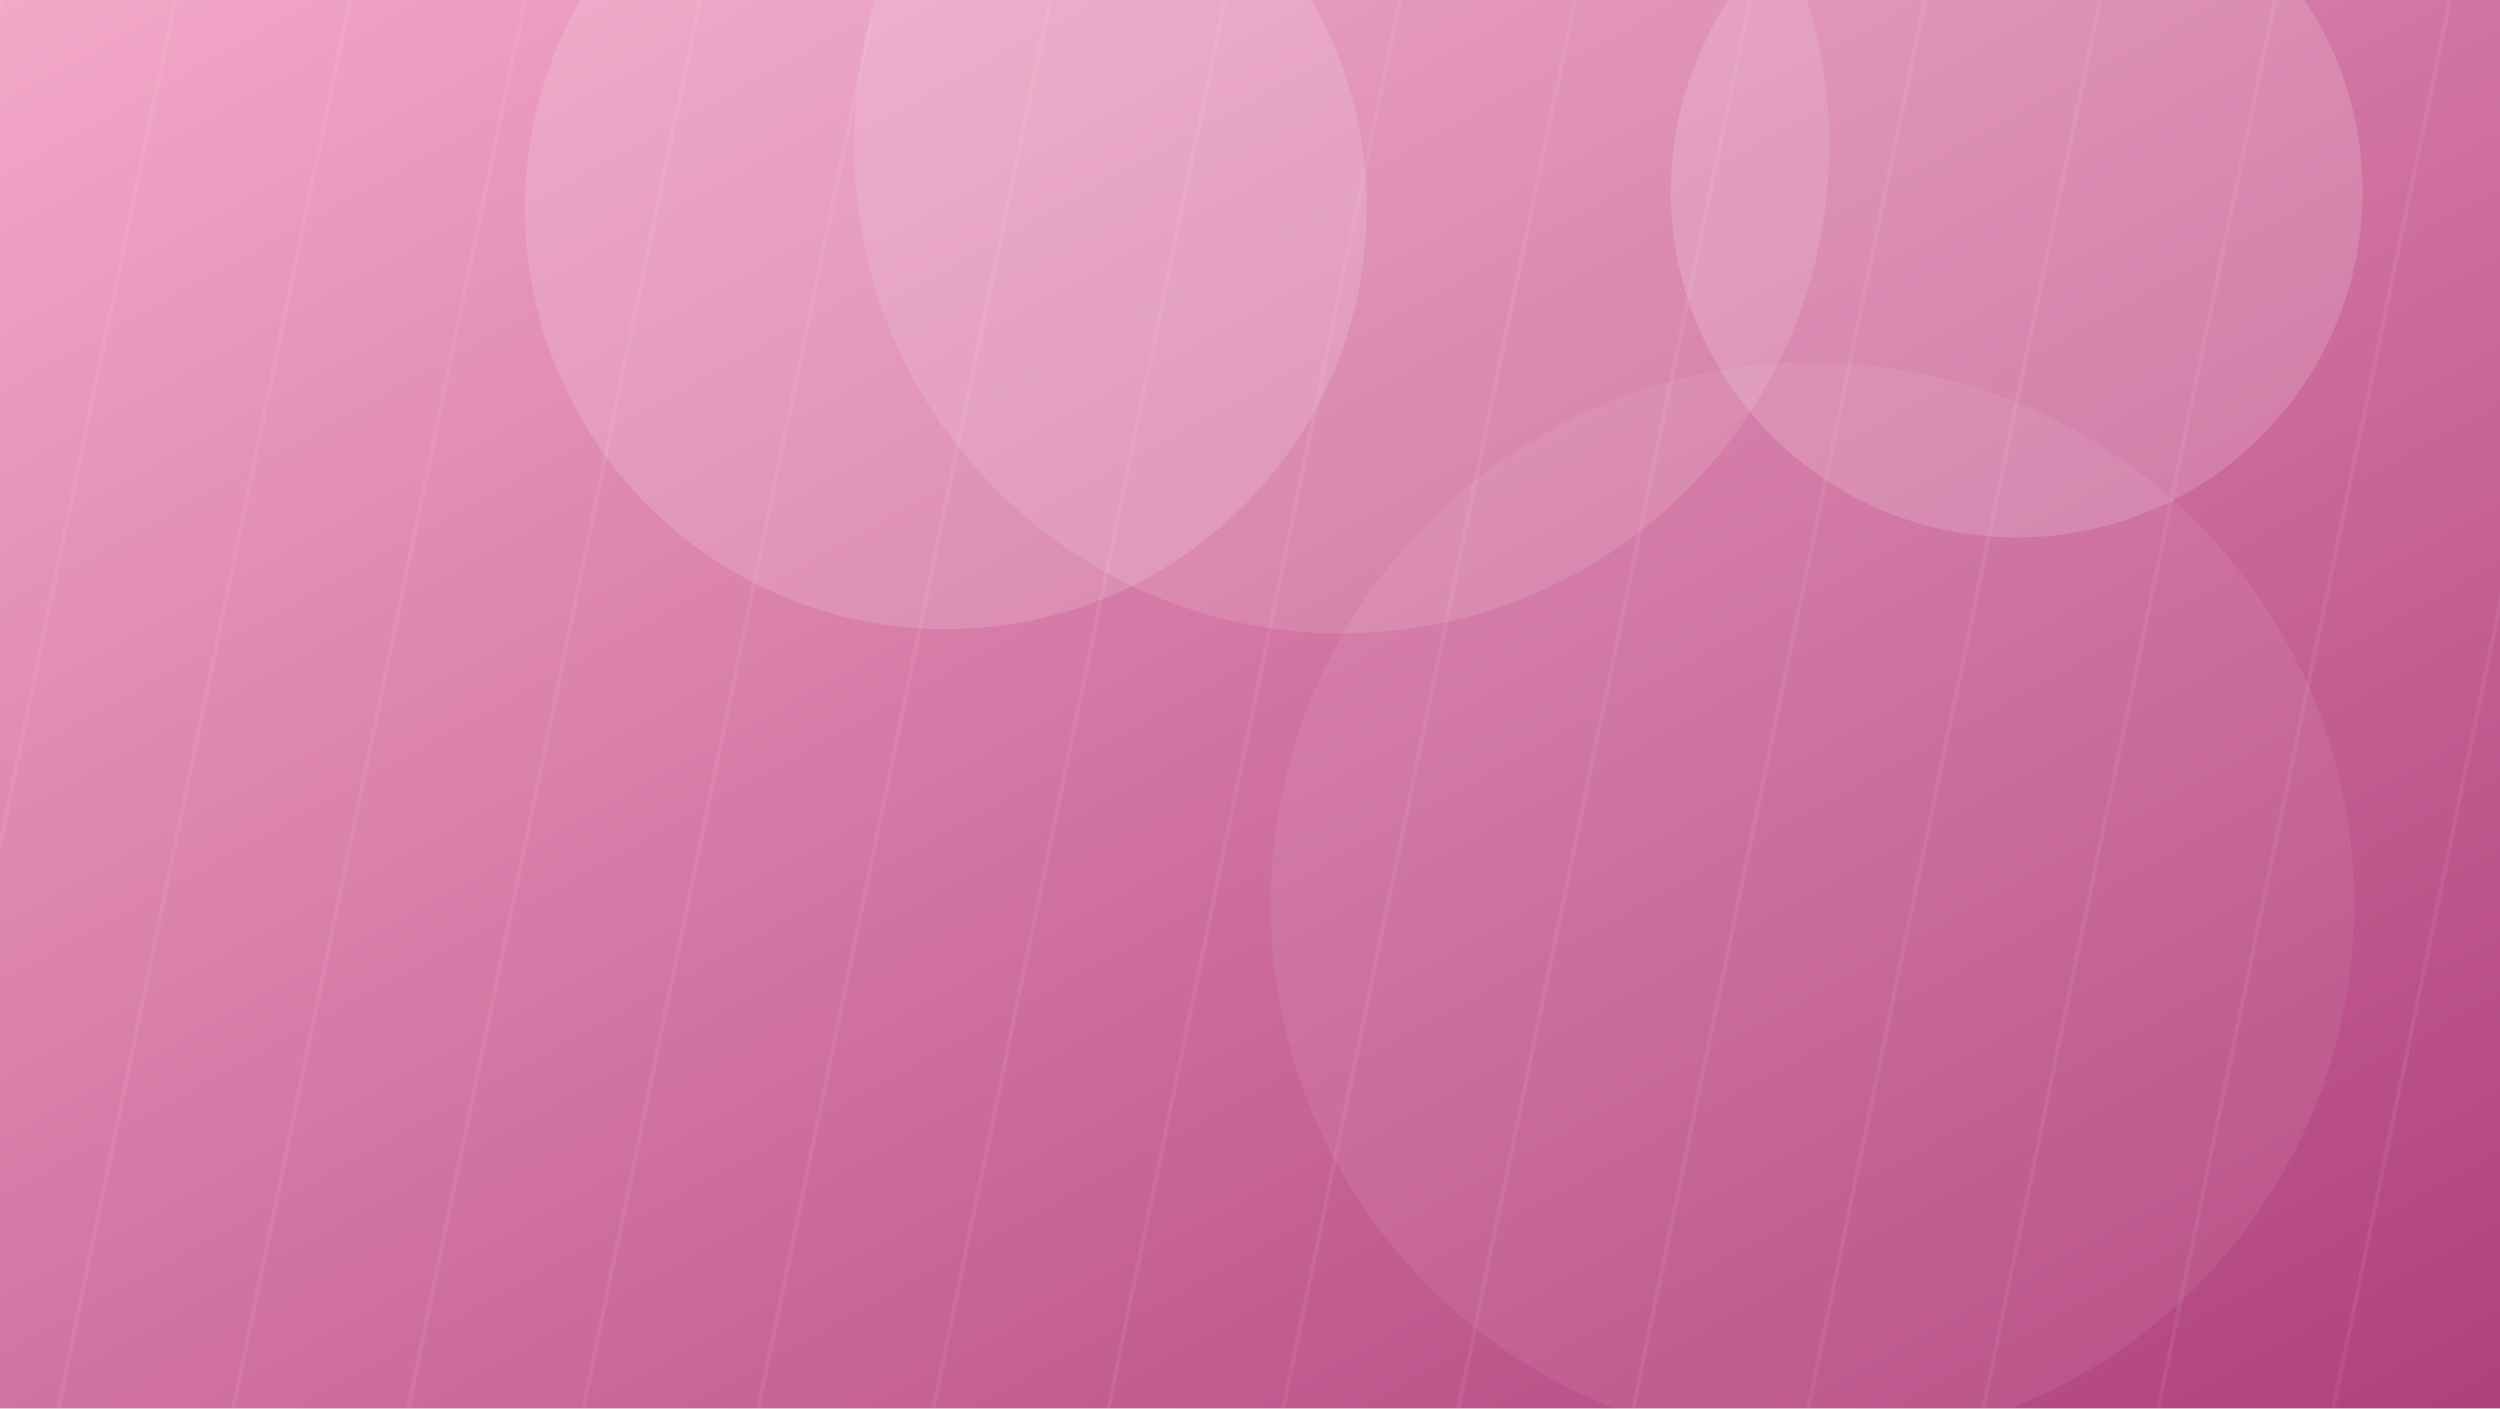
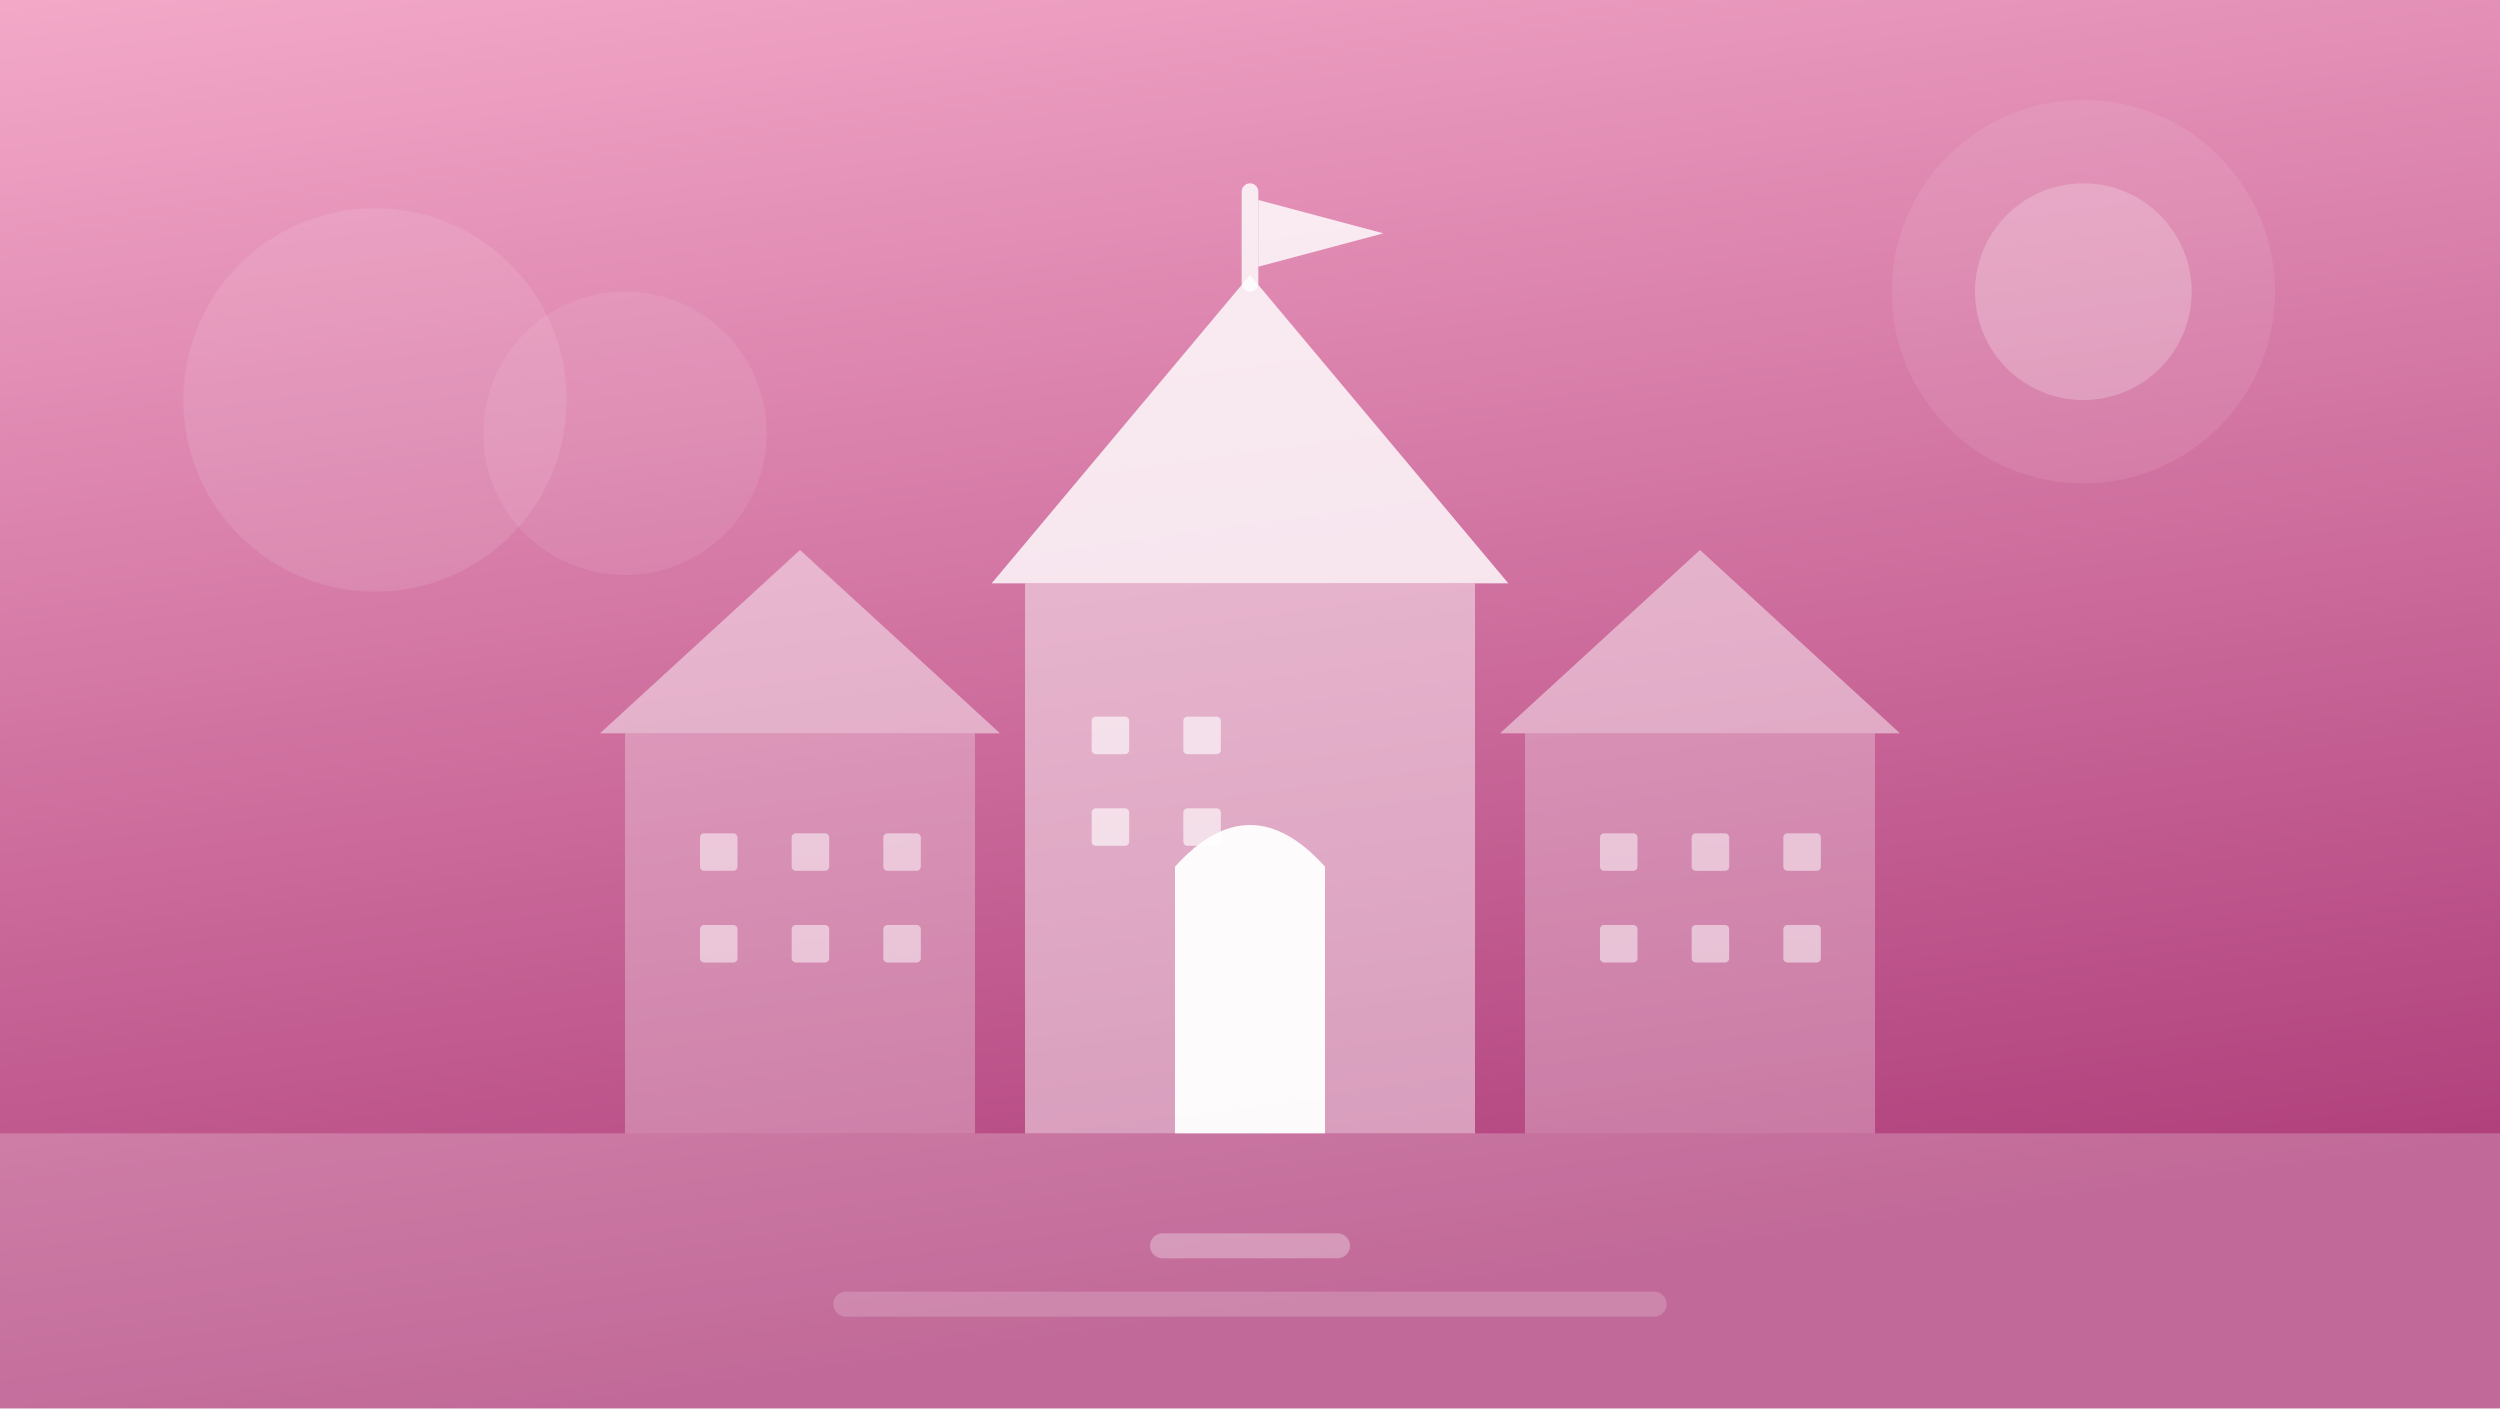
<svg xmlns="http://www.w3.org/2000/svg" viewBox="0 0 600 338" width="600" height="338" role="img" aria-hidden="true">
  <defs>
-     <linearGradient id="g" x1="0" y1="0" x2="1" y2="1">
+     <linearGradient id="bg" x1="0" y1="0" x2=".25" y2="1">
      <stop offset="0" stop-color="#f3a8c8" />
      <stop offset="1" stop-color="#b0407c" />
    </linearGradient>
-     <clipPath id="c">
+     <clipPath id="cp">
      <rect width="600" height="338" />
    </clipPath>
  </defs>
-   <g clip-path="url(#c)">
-     <rect width="600" height="338" fill="url(#g)" />
-     <line x1="0" y1="0" x2="-70" y2="338" stroke="#fff" stroke-opacity=".07" stroke-width="1" />
-     <line x1="42" y1="0" x2="-28" y2="338" stroke="#fff" stroke-opacity=".07" stroke-width="1" />
-     <line x1="84" y1="0" x2="14" y2="338" stroke="#fff" stroke-opacity=".07" stroke-width="1" />
-     <line x1="126" y1="0" x2="56" y2="338" stroke="#fff" stroke-opacity=".07" stroke-width="1" />
-     <line x1="168" y1="0" x2="98" y2="338" stroke="#fff" stroke-opacity=".07" stroke-width="1" />
-     <line x1="210" y1="0" x2="140" y2="338" stroke="#fff" stroke-opacity=".07" stroke-width="1" />
-     <line x1="252" y1="0" x2="182" y2="338" stroke="#fff" stroke-opacity=".07" stroke-width="1" />
-     <line x1="294" y1="0" x2="224" y2="338" stroke="#fff" stroke-opacity=".07" stroke-width="1" />
-     <line x1="336" y1="0" x2="266" y2="338" stroke="#fff" stroke-opacity=".07" stroke-width="1" />
-     <line x1="378" y1="0" x2="308" y2="338" stroke="#fff" stroke-opacity=".07" stroke-width="1" />
-     <line x1="420" y1="0" x2="350" y2="338" stroke="#fff" stroke-opacity=".07" stroke-width="1" />
-     <line x1="462" y1="0" x2="392" y2="338" stroke="#fff" stroke-opacity=".07" stroke-width="1" />
-     <line x1="504" y1="0" x2="434" y2="338" stroke="#fff" stroke-opacity=".07" stroke-width="1" />
-     <line x1="546" y1="0" x2="476" y2="338" stroke="#fff" stroke-opacity=".07" stroke-width="1" />
-     <line x1="588" y1="0" x2="518" y2="338" stroke="#fff" stroke-opacity=".07" stroke-width="1" />
-     <line x1="630" y1="0" x2="560" y2="338" stroke="#fff" stroke-opacity=".07" stroke-width="1" />
-     <line x1="672" y1="0" x2="602" y2="338" stroke="#fff" stroke-opacity=".07" stroke-width="1" />
-     <line x1="714" y1="0" x2="644" y2="338" stroke="#fff" stroke-opacity=".07" stroke-width="1" />
-     <line x1="756" y1="0" x2="686" y2="338" stroke="#fff" stroke-opacity=".07" stroke-width="1" />
-     <circle cx="227" cy="50" r="101" fill="#fff" opacity="0.14" />
-     <circle cx="435" cy="217" r="130" fill="#fff" opacity="0.07" />
-     <circle cx="322" cy="35" r="117" fill="#fff" opacity="0.11" />
-     <circle cx="484" cy="46" r="83" fill="#fff" opacity="0.15" />
+   <g clip-path="url(#cp)">
+     <rect width="600" height="338" fill="url(#bg)" />
+     <circle cx="500" cy="70" r="26" fill="#fff" fill-opacity=".22" />
+     <circle cx="500" cy="70" r="46" fill="#fff" fill-opacity=".08" />
+     <circle cx="90" cy="96" r="46" fill="#fff" fill-opacity=".10" />
+     <circle cx="150" cy="104" r="34" fill="#fff" fill-opacity=".08" />
+     <rect x="150" y="176" width="84" height="96" rx="0" fill="#fff" fill-opacity=".28" />
+     <rect x="366" y="176" width="84" height="96" rx="0" fill="#fff" fill-opacity=".28" />
+     <path d="M144 176 L192 132 L240 176 Z" fill="#fff" fill-opacity=".46" />
+     <path d="M360 176 L408 132 L456 176 Z" fill="#fff" fill-opacity=".46" />
+     <rect x="246" y="140" width="108" height="132" rx="0" fill="#fff" fill-opacity=".46" />
+     <path d="M238 140 L300 66 L362 140 Z" fill="#fff" fill-opacity=".82" />
+     <rect x="298" y="44" width="4" height="26" rx="2" fill="#fff" fill-opacity=".82" />
+     <path d="M302 48 L332 56 L302 64 Z" fill="#fff" fill-opacity=".82" />
+     <path d="M282 272 L282 208 q18 -20 36 0 L318 272 Z" fill="#fff" fill-opacity=".95" />
+     <rect x="262" y="172" width="9" height="9" rx="1" fill="#fff" fill-opacity=".62" />
+     <rect x="262" y="194" width="9" height="9" rx="1" fill="#fff" fill-opacity=".62" />
+     <rect x="284" y="172" width="9" height="9" rx="1" fill="#fff" fill-opacity=".62" />
+     <rect x="284" y="194" width="9" height="9" rx="1" fill="#fff" fill-opacity=".62" />
+     <rect x="168" y="200" width="9" height="9" rx="1" fill="#fff" fill-opacity=".5" />
+     <rect x="168" y="222" width="9" height="9" rx="1" fill="#fff" fill-opacity=".5" />
+     <rect x="190" y="200" width="9" height="9" rx="1" fill="#fff" fill-opacity=".5" />
+     <rect x="190" y="222" width="9" height="9" rx="1" fill="#fff" fill-opacity=".5" />
+     <rect x="212" y="200" width="9" height="9" rx="1" fill="#fff" fill-opacity=".5" />
+     <rect x="212" y="222" width="9" height="9" rx="1" fill="#fff" fill-opacity=".5" />
+     <rect x="384" y="200" width="9" height="9" rx="1" fill="#fff" fill-opacity=".5" />
+     <rect x="384" y="222" width="9" height="9" rx="1" fill="#fff" fill-opacity=".5" />
+     <rect x="406" y="200" width="9" height="9" rx="1" fill="#fff" fill-opacity=".5" />
+     <rect x="406" y="222" width="9" height="9" rx="1" fill="#fff" fill-opacity=".5" />
+     <rect x="428" y="200" width="9" height="9" rx="1" fill="#fff" fill-opacity=".5" />
+     <rect x="428" y="222" width="9" height="9" rx="1" fill="#fff" fill-opacity=".5" />
+     <rect x="0" y="272" width="600" height="66" rx="0" fill="#fff" fill-opacity=".22" />
+     <rect x="276" y="296" width="48" height="6" rx="3" fill="#fff" fill-opacity=".3" />
+     <rect x="200" y="310" width="200" height="6" rx="3" fill="#fff" fill-opacity=".18" />
  </g>
</svg>
